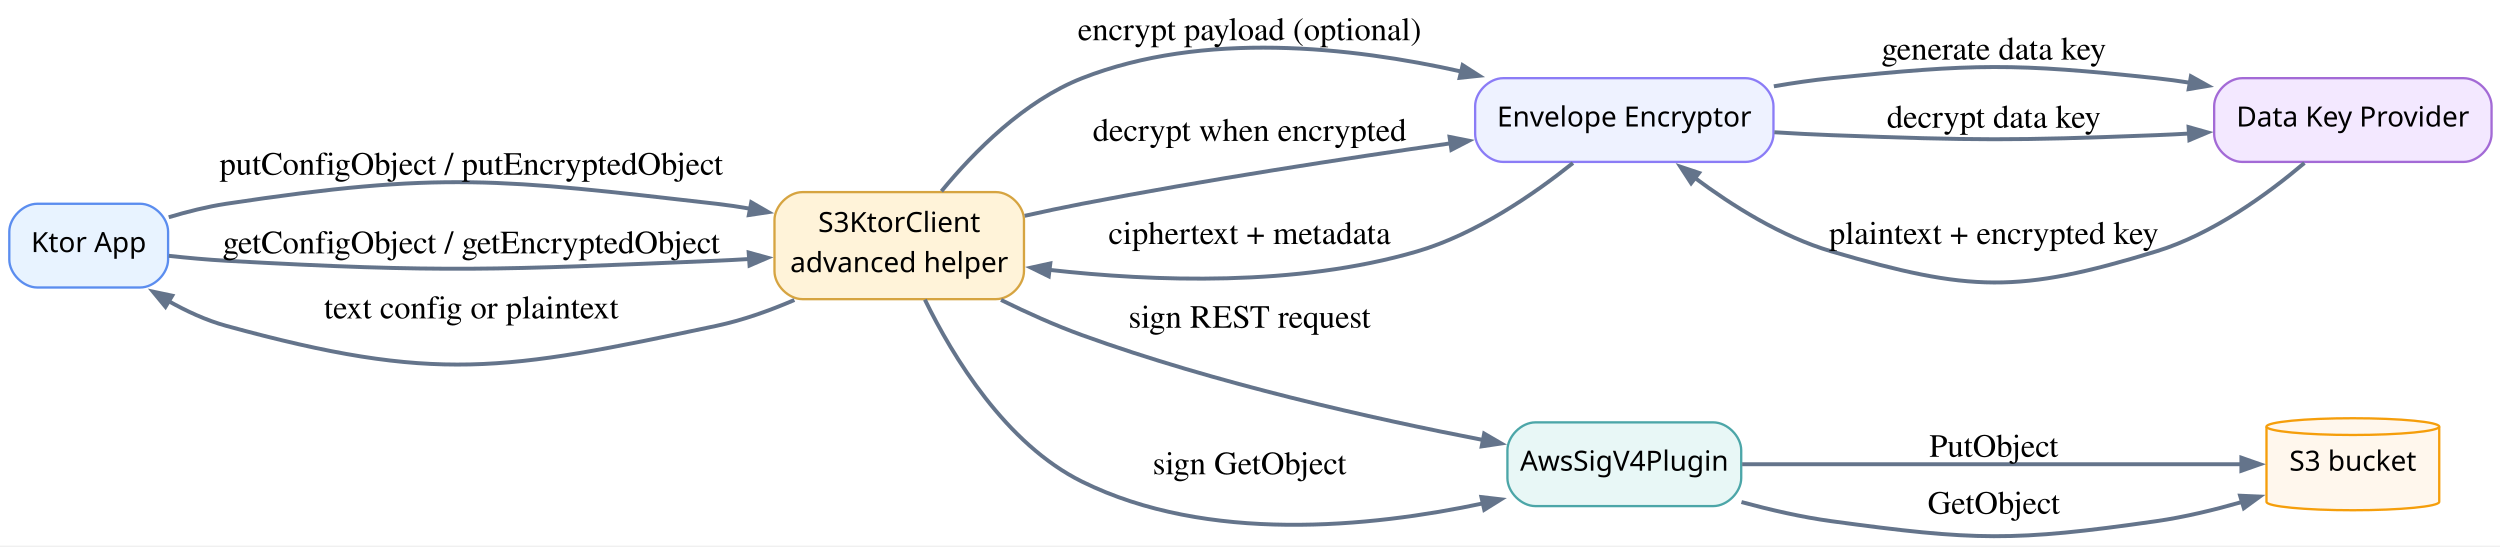
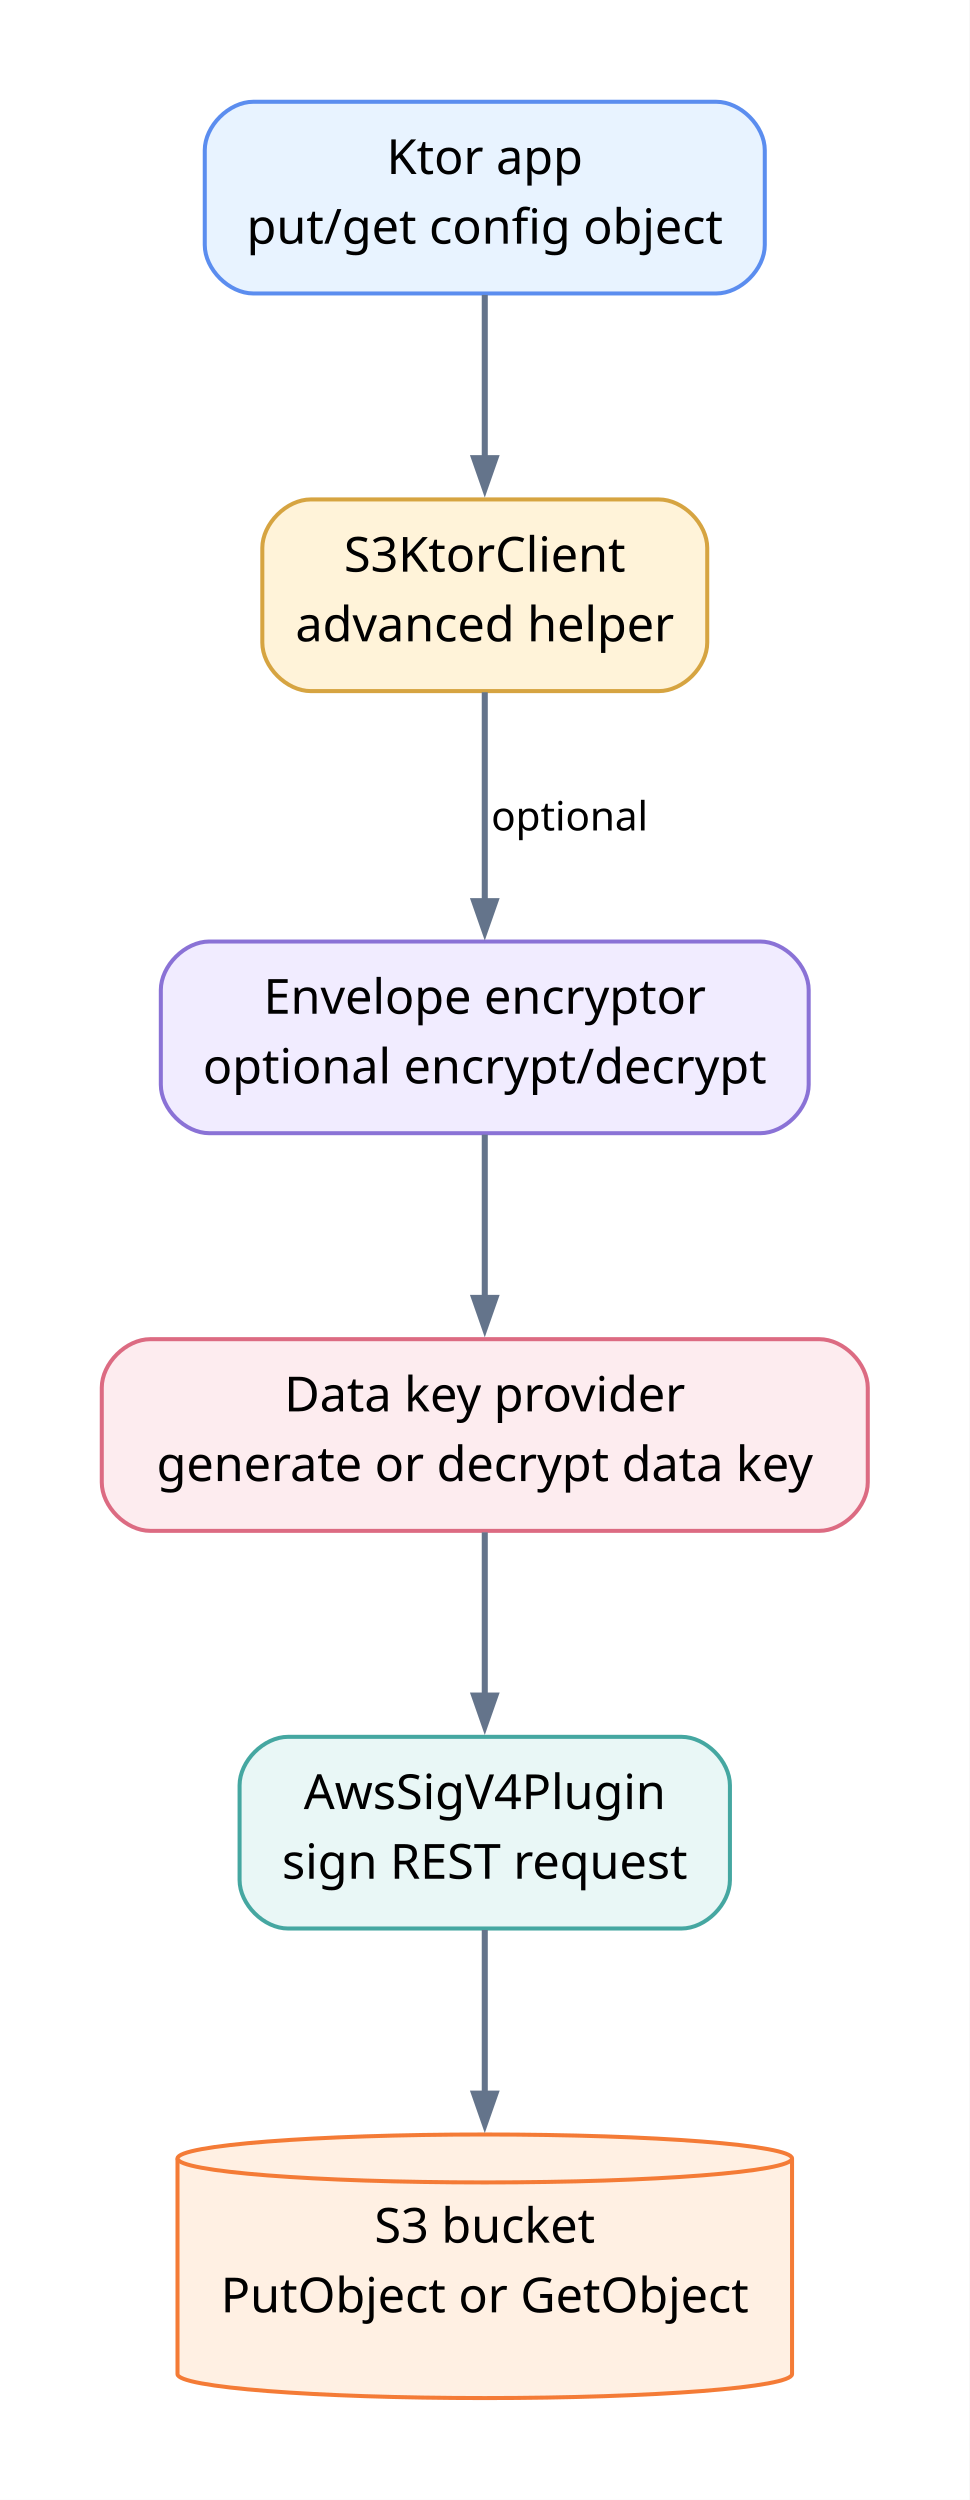
- <svg xmlns="http://www.w3.org/2000/svg" width="1075pt" height="235pt" viewBox="0.00 0.00 1075.00 235.00">
-   <g id="graph0" class="graph" transform="scale(1 1) rotate(0) translate(4 230.62)">
-     <polygon fill="#ffffff" stroke="none" points="-4,4 -4,-230.62 1071.37,-230.62 1071.37,4 -4,4" />
+ <svg xmlns="http://www.w3.org/2000/svg" width="240pt" height="619pt" viewBox="0.00 0.00 240.00 619.00">
+   <g id="graph0" class="graph" transform="scale(1 1) rotate(0) translate(25.2 593.76)">
+     <polygon fill="#ffffff" stroke="none" points="-25.2,25.2 -25.2,-593.76 214.86,-593.76 214.86,25.2 -25.2,25.2" />
    <g id="node1" class="node">
-       <path fill="#e8f3ff" stroke="#5b8def" d="M56.28,-143C56.28,-143 12,-143 12,-143 6,-143 0,-137 0,-131 0,-131 0,-119 0,-119 0,-113 6,-107 12,-107 12,-107 56.28,-107 56.28,-107 62.28,-107 68.28,-113 68.28,-119 68.28,-119 68.28,-131 68.28,-131 68.28,-137 62.28,-143 56.28,-143" />
-       <text xml:space="preserve" text-anchor="middle" x="34.14" y="-122.22" font-family="Architects Daughter" font-size="12.00">Ktor App</text>
+       <path fill="#e8f3ff" stroke="#5b8def" d="M152.16,-568.56C152.16,-568.56 37.5,-568.56 37.5,-568.56 31.5,-568.56 25.5,-562.56 25.5,-556.56 25.5,-556.56 25.5,-533.1 25.5,-533.1 25.5,-527.1 31.5,-521.1 37.5,-521.1 37.5,-521.1 152.16,-521.1 152.16,-521.1 158.16,-521.1 164.16,-527.1 164.16,-533.1 164.16,-533.1 164.16,-556.56 164.16,-556.56 164.16,-562.56 158.16,-568.56 152.16,-568.56" />
+       <text xml:space="preserve" text-anchor="middle" x="94.83" y="-550.68" font-family="Architects Daughter" font-size="12.00">Ktor app</text>
+       <text xml:space="preserve" text-anchor="middle" x="94.83" y="-533.43" font-family="Architects Daughter" font-size="12.00">put/get config object</text>
    </g>
    <g id="node2" class="node">
-       <path fill="#fff3d9" stroke="#d6a441" d="M424.31,-148.01C424.31,-148.01 341.03,-148.01 341.03,-148.01 335.03,-148.01 329.03,-142.01 329.03,-136.01 329.03,-136.01 329.03,-113.99 329.03,-113.99 329.03,-107.99 335.03,-101.99 341.03,-101.99 341.03,-101.99 424.31,-101.99 424.31,-101.99 430.31,-101.99 436.31,-107.99 436.31,-113.99 436.31,-113.99 436.31,-136.01 436.31,-136.01 436.31,-142.01 430.31,-148.01 424.31,-148.01" />
-       <text xml:space="preserve" text-anchor="middle" x="382.67" y="-130.85" font-family="Architects Daughter" font-size="12.00">S3KtorClient</text>
-       <text xml:space="preserve" text-anchor="middle" x="382.67" y="-113.6" font-family="Architects Daughter" font-size="12.00">advanced helper</text>
+       <path fill="#fff3d9" stroke="#d6a441" d="M137.91,-470.1C137.91,-470.1 51.75,-470.1 51.75,-470.1 45.75,-470.1 39.75,-464.1 39.75,-458.1 39.75,-458.1 39.75,-434.64 39.75,-434.64 39.75,-428.64 45.75,-422.64 51.75,-422.64 51.75,-422.64 137.91,-422.64 137.91,-422.64 143.91,-422.64 149.91,-428.64 149.91,-434.64 149.91,-434.64 149.91,-458.1 149.91,-458.1 149.91,-464.1 143.91,-470.1 137.91,-470.1" />
+       <text xml:space="preserve" text-anchor="middle" x="94.83" y="-452.22" font-family="Architects Daughter" font-size="12.00">S3KtorClient</text>
+       <text xml:space="preserve" text-anchor="middle" x="94.83" y="-434.97" font-family="Architects Daughter" font-size="12.00">advanced helper</text>
    </g>
    <g id="edge1" class="edge">
-       <path fill="none" stroke="#64748b" stroke-width="1.7" d="M68.56,-137.21C76.55,-139.61 85.13,-141.76 93.28,-143 185.89,-157 210.97,-153.64 304.03,-143 308.85,-142.45 313.8,-141.71 318.76,-140.85" />
-       <polygon fill="#64748b" stroke="#64748b" stroke-width="1.7" points="319.04,-143.64 326.38,-139.4 318,-138.14 319.04,-143.64" />
-       <text xml:space="preserve" text-anchor="middle" x="198.66" y="-155.48" font-family="Times,serif" font-size="14.00">putConfigObject / putEncryptedObject</text>
-     </g>
-     <g id="edge8" class="edge">
-       <path fill="none" stroke="#64748b" stroke-width="1.7" d="M68.6,-120.61C76.67,-119.73 85.27,-118.94 93.28,-118.5 186.8,-113.28 210.45,-114.59 304.03,-118.5 308.64,-118.69 313.4,-118.95 318.19,-119.25" />
-       <polygon fill="#64748b" stroke="#64748b" stroke-width="1.7" points="317.93,-122.03 326.1,-119.79 318.31,-116.45 317.93,-122.03" />
-       <text xml:space="preserve" text-anchor="middle" x="198.66" y="-121.7" font-family="Times,serif" font-size="14.00">getConfigObject / getEncryptedObject</text>
-     </g>
-     <g id="edge13" class="edge">
-       <path fill="none" stroke="#64748b" stroke-width="1.7" d="M337.58,-101.62C326.89,-97.02 315.28,-92.88 304.03,-90.5 212.4,-71.06 183.61,-65.71 93.28,-90.5 84.74,-92.84 76.18,-96.8 68.36,-101.22" />
-       <polygon fill="#64748b" stroke="#64748b" stroke-width="1.7" points="67.15,-98.68 61.76,-105.22 70.05,-103.47 67.15,-98.68" />
-       <text xml:space="preserve" text-anchor="middle" x="198.66" y="-93.7" font-family="Times,serif" font-size="14.00">text config or plaintext</text>
+       <path fill="none" stroke="#64748b" stroke-width="1.5" d="M94.83,-520.74C94.83,-520.74 94.83,-480.32 94.83,-480.32" />
+       <polygon fill="#64748b" stroke="#64748b" stroke-width="1.5" points="97.46,-480.32 94.83,-472.82 92.21,-480.32 97.46,-480.32" />
    </g>
    <g id="node3" class="node">
-       <path fill="#eef2ff" stroke="#8b7cf6" d="M746.59,-197C746.59,-197 642.31,-197 642.31,-197 636.31,-197 630.31,-191 630.31,-185 630.31,-185 630.31,-173 630.31,-173 630.31,-167 636.31,-161 642.31,-161 642.31,-161 746.59,-161 746.59,-161 752.59,-161 758.59,-167 758.59,-173 758.59,-173 758.59,-185 758.59,-185 758.59,-191 752.59,-197 746.59,-197" />
-       <text xml:space="preserve" text-anchor="middle" x="694.45" y="-176.22" font-family="Architects Daughter" font-size="12.00">Envelope Encryptor</text>
+       <path fill="#f1ecff" stroke="#8a72d6" d="M163.03,-360.64C163.03,-360.64 26.62,-360.64 26.62,-360.64 20.62,-360.64 14.62,-354.64 14.62,-348.64 14.62,-348.64 14.62,-325.18 14.62,-325.18 14.62,-319.18 20.62,-313.18 26.62,-313.18 26.62,-313.18 163.03,-313.18 163.03,-313.18 169.03,-313.18 175.03,-319.18 175.03,-325.18 175.03,-325.18 175.03,-348.64 175.03,-348.64 175.03,-354.64 169.03,-360.64 163.03,-360.64" />
+       <text xml:space="preserve" text-anchor="middle" x="94.83" y="-342.76" font-family="Architects Daughter" font-size="12.00">Envelope encryptor</text>
+       <text xml:space="preserve" text-anchor="middle" x="94.83" y="-325.51" font-family="Architects Daughter" font-size="12.00">optional encrypt/decrypt</text>
    </g>
    <g id="edge2" class="edge">
-       <path fill="none" stroke="#64748b" stroke-width="1.7" d="M400.81,-148.38C414.88,-165.46 436.5,-187.26 461.31,-197 513.37,-217.42 576.96,-210.51 624.41,-199.85" />
-       <polygon fill="#64748b" stroke="#64748b" stroke-width="1.7" points="624.94,-202.6 632.08,-198.04 623.65,-197.15 624.94,-202.6" />
-       <text xml:space="preserve" text-anchor="middle" x="533.31" y="-213.32" font-family="Times,serif" font-size="14.00">encrypt payload (optional)</text>
+       <path fill="none" stroke="#64748b" stroke-width="1.5" d="M94.83,-422.35C94.83,-422.35 94.83,-370.64 94.83,-370.64" />
+       <polygon fill="#64748b" stroke="#64748b" stroke-width="1.5" points="97.46,-370.64 94.83,-363.14 92.21,-370.64 97.46,-370.64" />
+       <text xml:space="preserve" text-anchor="middle" x="115.83" y="-388.14" font-family="Comic Mono" font-size="10.00">optional</text>
    </g>
-     <g id="edge11" class="edge">
-       <path fill="none" stroke="#64748b" stroke-width="1.7" d="M436.6,-137.82C444.85,-139.66 453.29,-141.45 461.31,-143 514.06,-153.19 574,-162.42 619.75,-168.99" />
-       <polygon fill="#64748b" stroke="#64748b" stroke-width="1.7" points="619.31,-171.75 627.63,-170.11 620.1,-166.21 619.31,-171.75" />
-       <text xml:space="preserve" text-anchor="middle" x="533.31" y="-170.01" font-family="Times,serif" font-size="14.00">decrypt when encrypted</text>
+     <g id="node4" class="node">
+       <path fill="#fdecef" stroke="#dc6b82" d="M177.66,-262.18C177.66,-262.18 12,-262.18 12,-262.18 6,-262.18 0,-256.18 0,-250.18 0,-250.18 0,-226.72 0,-226.72 0,-220.72 6,-214.72 12,-214.72 12,-214.72 177.66,-214.72 177.66,-214.72 183.66,-214.72 189.66,-220.72 189.66,-226.72 189.66,-226.72 189.66,-250.18 189.66,-250.18 189.66,-256.18 183.66,-262.18 177.66,-262.18" />
+       <text xml:space="preserve" text-anchor="middle" x="94.83" y="-244.3" font-family="Architects Daughter" font-size="12.00">Data key provider</text>
+       <text xml:space="preserve" text-anchor="middle" x="94.83" y="-227.05" font-family="Architects Daughter" font-size="12.00">generate or decrypt data key</text>
+     </g>
+     <g id="edge3" class="edge">
+       <path fill="none" stroke="#64748b" stroke-width="1.5" d="M94.83,-312.82C94.83,-312.82 94.83,-272.4 94.83,-272.4" />
+       <polygon fill="#64748b" stroke="#64748b" stroke-width="1.5" points="97.46,-272.4 94.83,-264.9 92.21,-272.4 97.46,-272.4" />
    </g>
    <g id="node5" class="node">
-       <path fill="#e8f7f6" stroke="#4ca6a8" d="M732.72,-49C732.72,-49 656.19,-49 656.19,-49 650.19,-49 644.19,-43 644.19,-37 644.19,-37 644.19,-25 644.19,-25 644.19,-19 650.19,-13 656.19,-13 656.19,-13 732.72,-13 732.72,-13 738.72,-13 744.72,-19 744.72,-25 744.72,-25 744.72,-37 744.72,-37 744.72,-43 738.72,-49 732.72,-49" />
-       <text xml:space="preserve" text-anchor="middle" x="694.45" y="-28.22" font-family="Architects Daughter" font-size="12.00">AwsSigV4Plugin</text>
+       <path fill="#e9f7f6" stroke="#45a7a1" d="M143.53,-163.72C143.53,-163.72 46.12,-163.72 46.12,-163.72 40.12,-163.72 34.12,-157.72 34.12,-151.72 34.12,-151.72 34.12,-128.26 34.12,-128.26 34.12,-122.26 40.12,-116.26 46.12,-116.26 46.12,-116.26 143.53,-116.26 143.53,-116.26 149.53,-116.26 155.53,-122.26 155.53,-128.26 155.53,-128.26 155.53,-151.72 155.53,-151.72 155.53,-157.72 149.53,-163.72 143.53,-163.72" />
+       <text xml:space="preserve" text-anchor="middle" x="94.83" y="-145.84" font-family="Architects Daughter" font-size="12.00">AwsSigV4Plugin</text>
+       <text xml:space="preserve" text-anchor="middle" x="94.83" y="-128.59" font-family="Architects Daughter" font-size="12.00">sign REST request</text>
    </g>
-     <g id="edge6" class="edge">
-       <path fill="none" stroke="#64748b" stroke-width="1.7" d="M426.44,-101.64C437.58,-96.16 449.71,-90.7 461.31,-86.5 518.48,-65.79 586.38,-50.59 633.92,-41.38" />
-       <polygon fill="#64748b" stroke="#64748b" stroke-width="1.7" points="634.19,-44.18 641.52,-39.93 633.14,-38.68 634.19,-44.18" />
-       <text xml:space="preserve" text-anchor="middle" x="533.31" y="-89.7" font-family="Times,serif" font-size="14.00">sign REST request</text>
+     <g id="edge4" class="edge">
+       <path fill="none" stroke="#64748b" stroke-width="1.5" d="M94.83,-214.36C94.83,-214.36 94.83,-173.94 94.83,-173.94" />
+       <polygon fill="#64748b" stroke="#64748b" stroke-width="1.5" points="97.46,-173.94 94.83,-166.44 92.21,-173.94 97.46,-173.94" />
    </g>
-     <g id="edge9" class="edge">
-       <path fill="none" stroke="#64748b" stroke-width="1.7" d="M393.69,-101.79C405.72,-77.19 428.49,-39.71 461.31,-23.5 515.14,3.1 584.89,-3.78 633.83,-14.19" />
-       <polygon fill="#64748b" stroke="#64748b" stroke-width="1.7" points="633.01,-16.88 641.43,-15.9 634.24,-11.42 633.01,-16.88" />
-       <text xml:space="preserve" text-anchor="middle" x="533.31" y="-26.7" font-family="Times,serif" font-size="14.00">sign GetObject</text>
+     <g id="node6" class="node">
+       <path fill="#fff0e3" stroke="#f47b36" d="M170.91,-59.33C170.91,-62.6 136.81,-65.26 94.83,-65.26 52.85,-65.26 18.75,-62.6 18.75,-59.33 18.75,-59.33 18.75,-5.93 18.75,-5.93 18.75,-2.66 52.85,0 94.83,0 136.81,0 170.91,-2.66 170.91,-5.93 170.91,-5.93 170.91,-59.33 170.91,-59.33" />
+       <path fill="none" stroke="#f47b36" d="M170.91,-59.33C170.91,-56.05 136.81,-53.39 94.83,-53.39 52.85,-53.39 18.75,-56.05 18.75,-59.33" />
+       <text xml:space="preserve" text-anchor="middle" x="94.83" y="-38.48" font-family="Architects Daughter" font-size="12.00">S3 bucket</text>
+       <text xml:space="preserve" text-anchor="middle" x="94.83" y="-21.23" font-family="Architects Daughter" font-size="12.00">PutObject or GetObject</text>
    </g>
    <g id="edge5" class="edge">
-       <path fill="none" stroke="#64748b" stroke-width="1.7" d="M672.37,-160.52C655.52,-147.05 630.6,-129.91 605.31,-122.5 553.58,-107.34 492.09,-109.52 447.02,-114.6" />
-       <polygon fill="#64748b" stroke="#64748b" stroke-width="1.7" points="446.96,-111.79 439.35,-115.53 447.63,-117.35 446.96,-111.79" />
-       <text xml:space="preserve" text-anchor="middle" x="533.31" y="-125.7" font-family="Times,serif" font-size="14.00">ciphertext + metadata</text>
-     </g>
-     <g id="node4" class="node">
-       <path fill="#f3e8ff" stroke="#a36ad6" d="M1055.37,-197C1055.37,-197 960.09,-197 960.09,-197 954.09,-197 948.09,-191 948.09,-185 948.09,-185 948.09,-173 948.09,-173 948.09,-167 954.09,-161 960.09,-161 960.09,-161 1055.37,-161 1055.37,-161 1061.37,-161 1067.37,-167 1067.37,-173 1067.37,-173 1067.37,-185 1067.37,-185 1067.37,-191 1061.37,-197 1055.37,-197" />
-       <text xml:space="preserve" text-anchor="middle" x="1007.73" y="-176.22" font-family="Architects Daughter" font-size="12.00">Data Key Provider</text>
-     </g>
-     <g id="edge3" class="edge">
-       <path fill="none" stroke="#64748b" stroke-width="1.7" d="M758.76,-193.51C767.08,-194.95 775.51,-196.18 783.59,-197 845.28,-203.23 861.44,-203.56 923.09,-197 927.91,-196.48 932.87,-195.81 937.84,-195.02" />
-       <polygon fill="#64748b" stroke="#64748b" stroke-width="1.7" points="938.09,-197.82 945.5,-193.7 937.14,-192.3 938.09,-197.82" />
-       <text xml:space="preserve" text-anchor="middle" x="853.34" y="-204.99" font-family="Times,serif" font-size="14.00">generate data key</text>
-     </g>
-     <g id="edge12" class="edge">
-       <path fill="none" stroke="#64748b" stroke-width="1.7" d="M758.97,-173.75C767.25,-173.23 775.62,-172.79 783.59,-172.5 845.55,-170.22 861.14,-170.09 923.09,-172.5 927.72,-172.68 932.49,-172.91 937.29,-173.19" />
-       <polygon fill="#64748b" stroke="#64748b" stroke-width="1.7" points="937.09,-175.98 945.25,-173.68 937.44,-170.39 937.09,-175.98" />
-       <text xml:space="preserve" text-anchor="middle" x="853.34" y="-175.7" font-family="Times,serif" font-size="14.00">decrypt data key</text>
-     </g>
-     <g id="edge4" class="edge">
-       <path fill="none" stroke="#64748b" stroke-width="1.7" d="M986.9,-160.54C970.99,-147.07 947.39,-129.93 923.09,-122.5 863.81,-104.35 843.09,-105.06 783.59,-122.5 762.05,-128.81 740.79,-142.17 724.54,-154.32" />
-       <polygon fill="#64748b" stroke="#64748b" stroke-width="1.7" points="723.18,-151.84 718.56,-158.95 726.6,-156.27 723.18,-151.84" />
-       <text xml:space="preserve" text-anchor="middle" x="853.34" y="-125.7" font-family="Times,serif" font-size="14.00">plaintext + encrypted key</text>
-     </g>
-     <g id="node6" class="node">
-       <path fill="#fff7ed" stroke="#f59e0b" d="M1044.87,-47.18C1044.87,-49.16 1028.22,-50.78 1007.73,-50.78 987.24,-50.78 970.59,-49.16 970.59,-47.18 970.59,-47.18 970.59,-14.81 970.59,-14.81 970.59,-12.83 987.24,-11.22 1007.73,-11.22 1028.22,-11.22 1044.87,-12.83 1044.87,-14.81 1044.87,-14.81 1044.87,-47.18 1044.87,-47.18" />
-       <path fill="none" stroke="#f59e0b" d="M1044.87,-47.18C1044.87,-45.2 1028.22,-43.58 1007.73,-43.58 987.24,-43.58 970.59,-45.2 970.59,-47.18" />
-       <text xml:space="preserve" text-anchor="middle" x="1007.73" y="-28.22" font-family="Architects Daughter" font-size="12.00">S3 bucket</text>
-     </g>
-     <g id="edge7" class="edge">
-       <path fill="none" stroke="#64748b" stroke-width="1.7" d="M745.12,-31C804.26,-31 902.28,-31 960.07,-31" />
-       <polygon fill="#64748b" stroke="#64748b" stroke-width="1.7" points="959.8,-33.8 967.8,-31 959.8,-28.2 959.8,-33.8" />
-       <text xml:space="preserve" text-anchor="middle" x="853.34" y="-34.2" font-family="Times,serif" font-size="14.00">PutObject</text>
-     </g>
-     <g id="edge10" class="edge">
-       <path fill="none" stroke="#64748b" stroke-width="1.7" d="M744.83,-14.74C757.34,-11.33 770.84,-8.24 783.59,-6.5 845.02,1.88 861.72,2.31 923.09,-6.5 935.38,-8.26 948.38,-11.41 960.37,-14.87" />
-       <polygon fill="#64748b" stroke="#64748b" stroke-width="1.7" points="959.24,-17.46 967.71,-17.09 960.86,-12.1 959.24,-17.46" />
-       <text xml:space="preserve" text-anchor="middle" x="853.34" y="-9.7" font-family="Times,serif" font-size="14.00">GetObject</text>
+       <path fill="none" stroke="#64748b" stroke-width="1.5" d="M94.83,-115.89C94.83,-115.89 94.83,-75.37 94.83,-75.37" />
+       <polygon fill="#64748b" stroke="#64748b" stroke-width="1.5" points="97.46,-75.37 94.83,-67.87 92.21,-75.37 97.46,-75.37" />
    </g>
  </g>
</svg>
